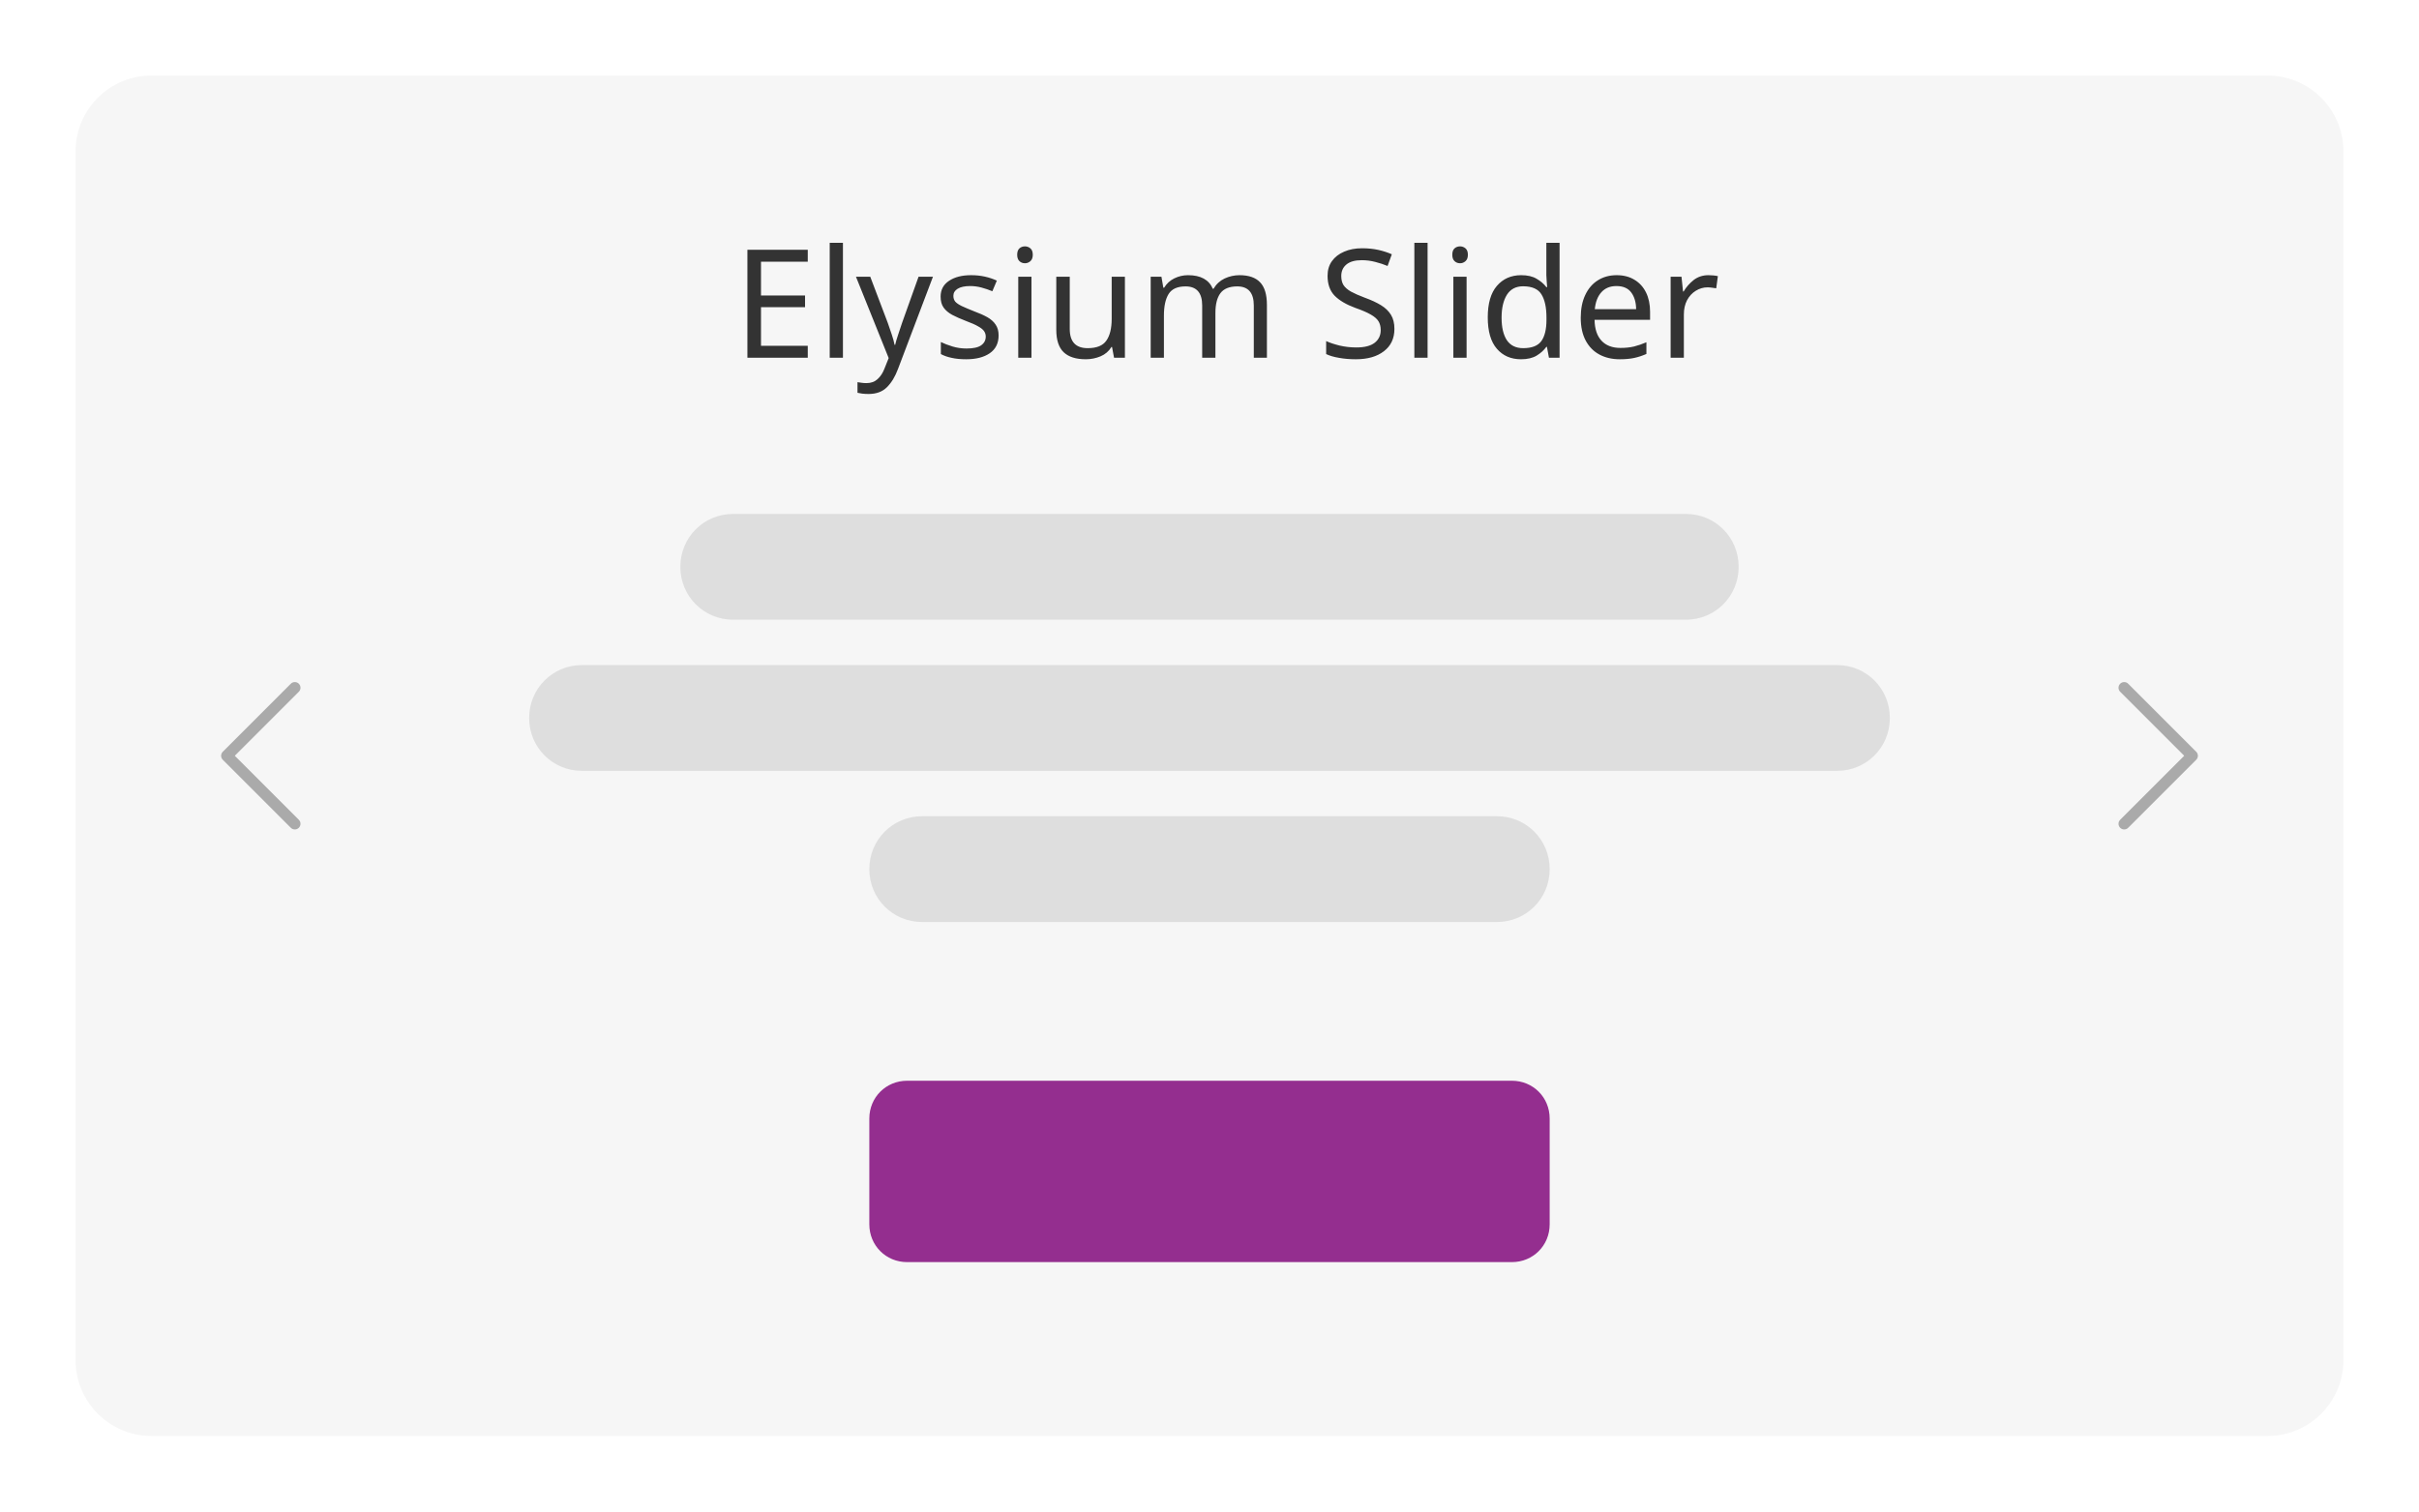
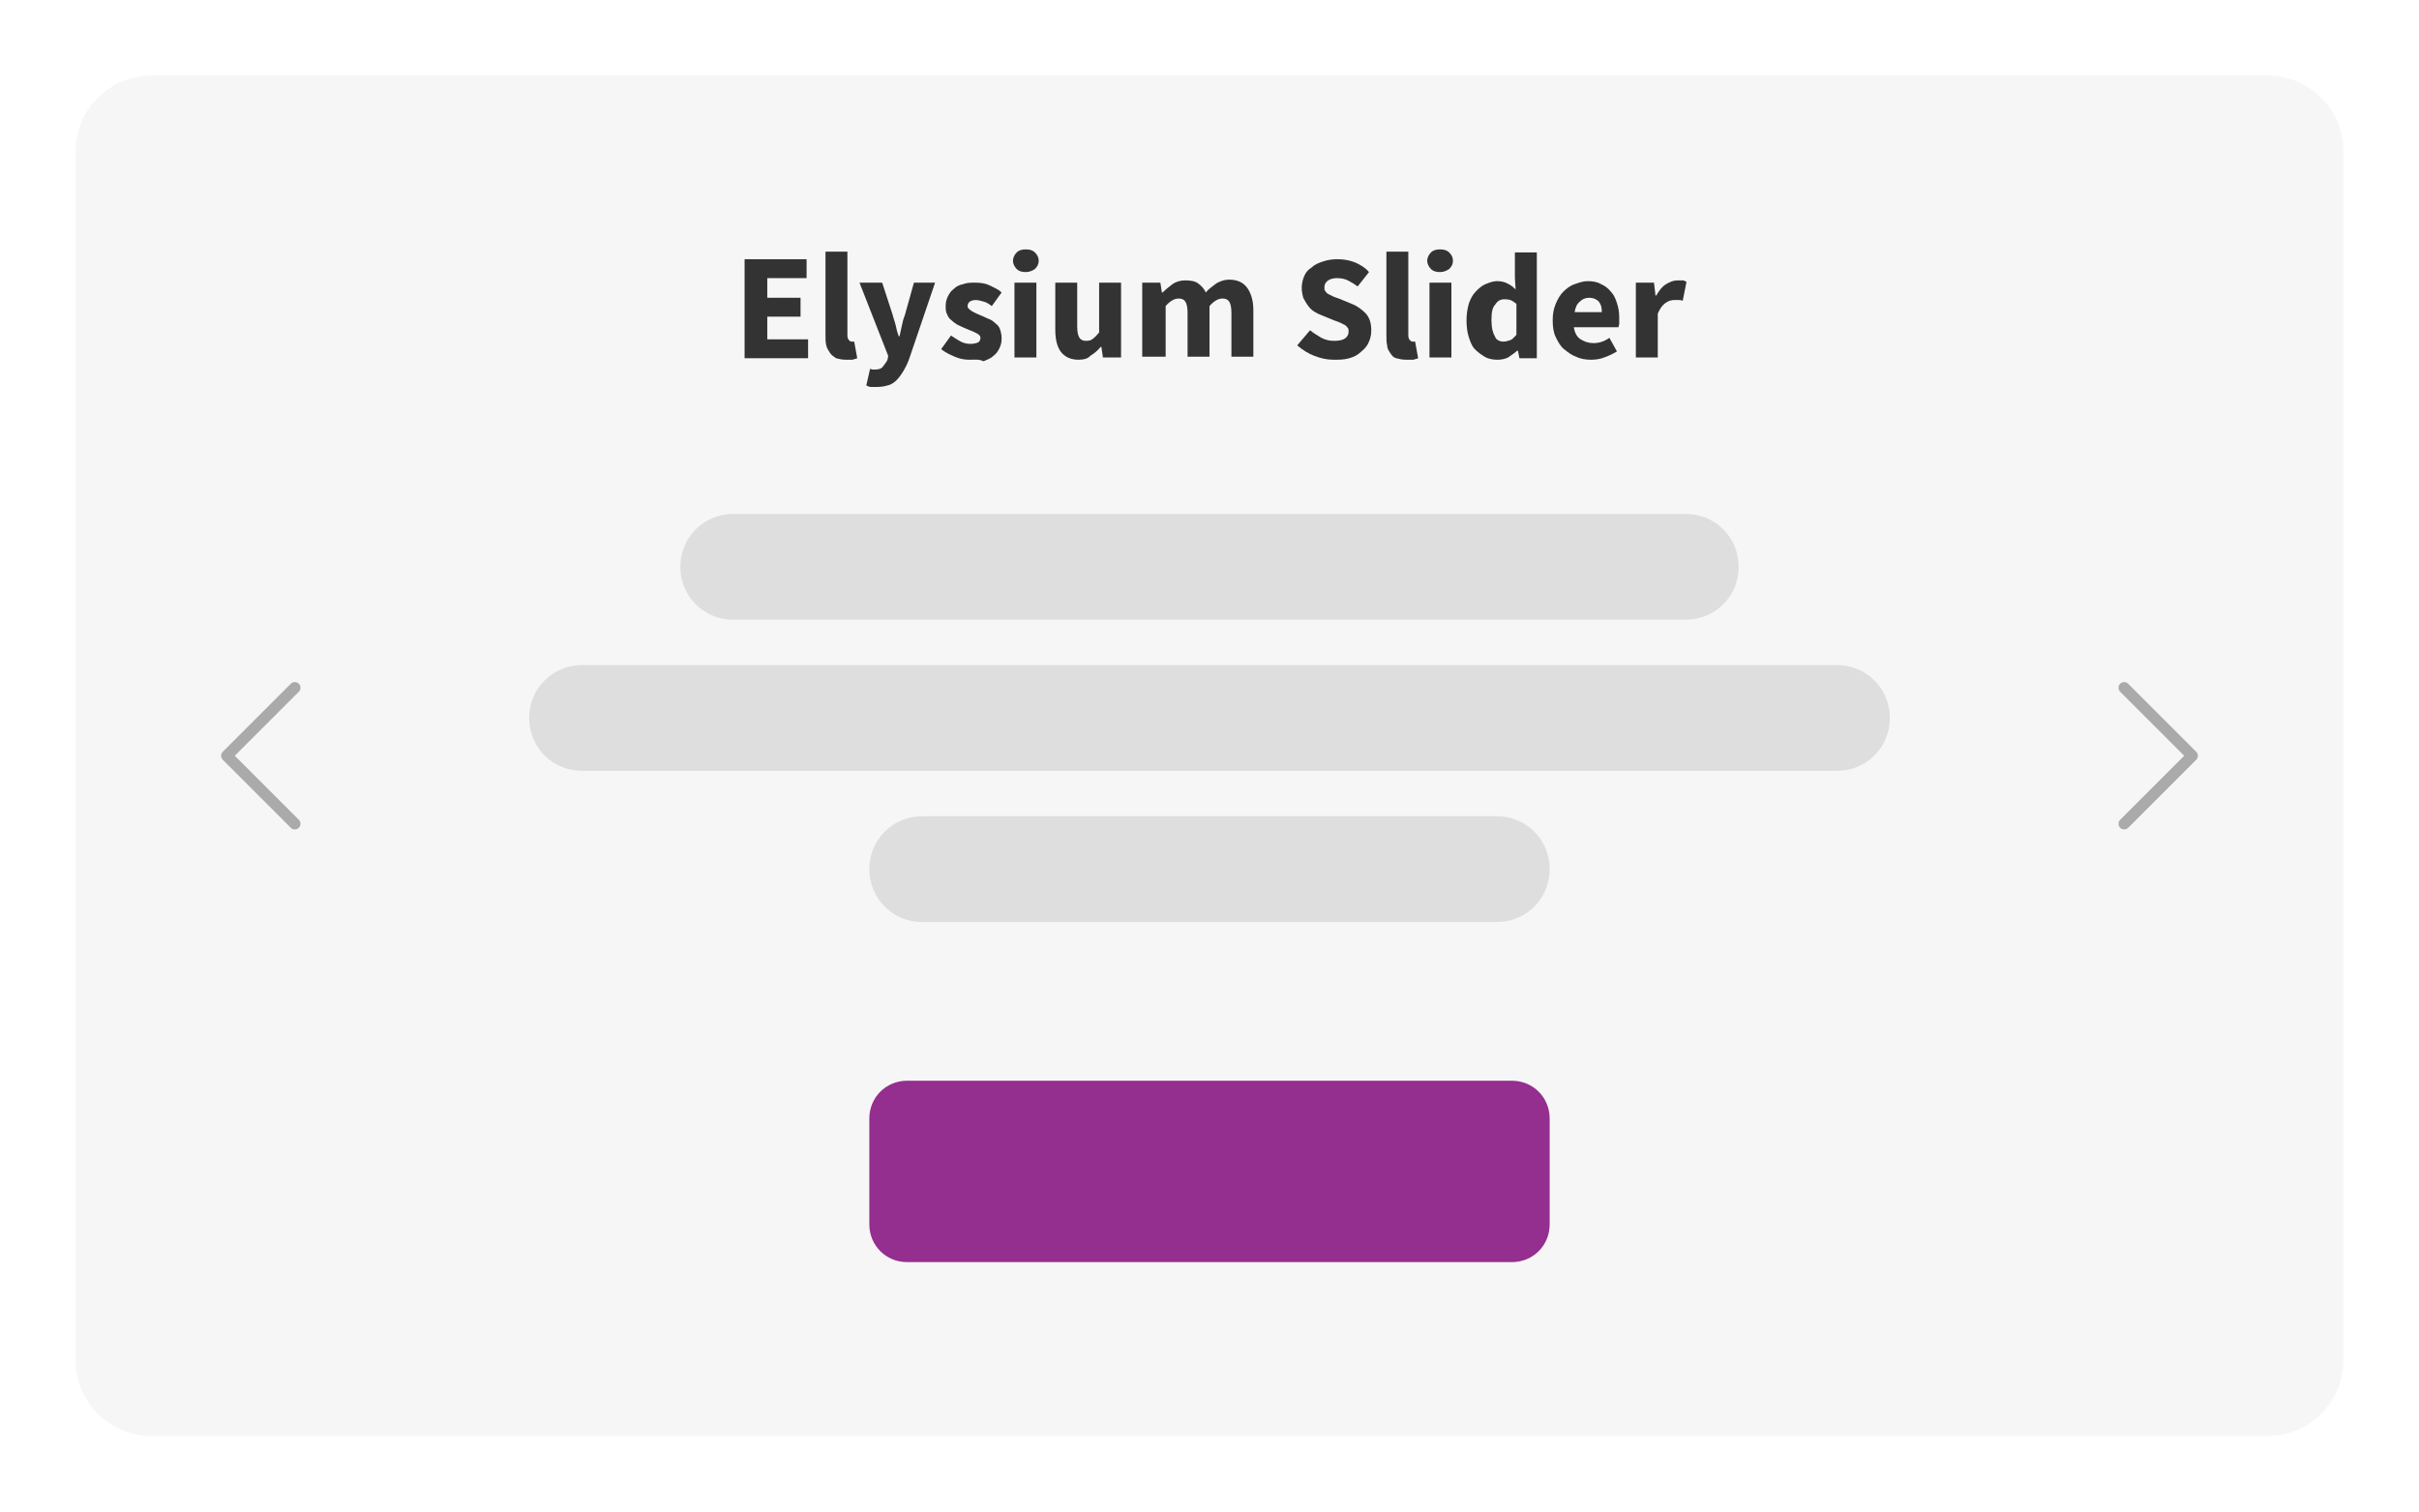
- <svg xmlns="http://www.w3.org/2000/svg" version="1.1" x="0px" y="0px" viewBox="0 0 320 200" style="enable-background:new 0 0 320 200;" xml:space="preserve">
+ <svg xmlns="http://www.w3.org/2000/svg" version="1.1" id="Ebene_1" x="0px" y="0px" viewBox="0 0 320 200" style="enable-background:new 0 0 320 200;" xml:space="preserve">
  <style type="text/css">
	.st0{fill:#F6F6F6;}
	.st1{fill:none;stroke:#AAAAAA;stroke-width:1.5;stroke-linecap:round;stroke-linejoin:round;}
- 	.st2{opacity:0.1;}
+ 	.st2{opacity:0.1;enable-background:new    ;}
	.st3{fill:#942E8F;}
- 	.st4{fill:#333333;}
- 	.st5{font-family:'SourceSansPro-Bold';}
- 	.st6{font-size:20px;}
+ 	.st4{enable-background:new    ;}
+ 	.st5{fill:#333333;}
</style>
-   <g id="Ebene_1">
+   <g>
    <g>
      <path class="st0" d="M300,190H20c-5.5,0-10-4.5-10-10V20c0-5.5,4.5-10,10-10h280c5.5,0,10,4.5,10,10v160    C310,185.5,305.5,190,300,190z" />
    </g>
  </g>
-   <g id="Ebene_2">
+   <g>
    <polyline class="st1" points="39,109 30,100 39,91  " />
    <polyline class="st1" points="281,91 290,100 281,109  " />
  </g>
  <g id="Ebene_3">
-     <path class="st2" d="M223,82H97c-3.9,0-7-3.1-7-7v0c0-3.9,3.1-7,7-7h126c3.9,0,7,3.1,7,7v0C230,78.9,226.9,82,223,82z" />
-     <path class="st2" d="M243,102H77c-3.9,0-7-3.1-7-7v0c0-3.9,3.1-7,7-7h166c3.9,0,7,3.1,7,7v0C250,98.9,246.9,102,243,102z" />
-     <path class="st2" d="M198,122h-76c-3.9,0-7-3.1-7-7v0c0-3.9,3.1-7,7-7h76c3.9,0,7,3.1,7,7v0C205,118.9,201.9,122,198,122z" />
+     <path class="st2" d="M223,82H97c-3.9,0-7-3.1-7-7l0,0c0-3.9,3.1-7,7-7h126c3.9,0,7,3.1,7,7l0,0C230,78.9,226.9,82,223,82z" />
+     <path class="st2" d="M243,102H77c-3.9,0-7-3.1-7-7l0,0c0-3.9,3.1-7,7-7h166c3.9,0,7,3.1,7,7l0,0C250,98.9,246.9,102,243,102z" />
+     <path class="st2" d="M198,122h-76c-3.9,0-7-3.1-7-7l0,0c0-3.9,3.1-7,7-7h76c3.9,0,7,3.1,7,7l0,0C205,118.9,201.9,122,198,122z" />
    <path class="st3" d="M200,167h-80c-2.8,0-5-2.2-5-5v-14c0-2.8,2.2-5,5-5h80c2.8,0,5,2.2,5,5v14C205,164.8,202.8,167,200,167z" />
-     <text transform="matrix(1 0 0 1 96.9348 47.3335)" class="st4 st5 st6">Elysium Slider</text>
+     <g class="st4">
+       <path class="st5" d="M98.5,47.3v-13h8.2v2.5h-5.2v2.6h4.4v2.5h-4.4v3h5.4v2.5H98.5z" />
+       <path class="st5" d="M111.9,47.6c-0.5,0-0.9-0.1-1.3-0.2c-0.3-0.2-0.6-0.4-0.8-0.7c-0.2-0.3-0.4-0.6-0.5-1    c-0.1-0.4-0.1-0.9-0.1-1.4V33.3h2.9v11.1c0,0.3,0.1,0.5,0.2,0.6c0.1,0.1,0.2,0.2,0.3,0.2c0.1,0,0.1,0,0.2,0c0,0,0.1,0,0.2,0    l0.4,2.2c-0.2,0.1-0.4,0.1-0.6,0.2C112.5,47.6,112.2,47.6,111.9,47.6z" />
+       <path class="st5" d="M116,51.2c-0.3,0-0.6,0-0.8,0c-0.2,0-0.4-0.1-0.6-0.2l0.5-2.2c0.1,0,0.2,0.1,0.3,0.1c0.1,0,0.2,0,0.3,0    c0.5,0,0.9-0.1,1.1-0.4s0.5-0.6,0.6-0.9l0.1-0.5l-3.8-9.7h3l1.4,4.3c0.1,0.5,0.3,0.9,0.4,1.4c0.1,0.5,0.2,0.9,0.4,1.4h0.1    c0.1-0.5,0.2-0.9,0.3-1.4c0.1-0.5,0.2-0.9,0.4-1.4l1.2-4.3h2.8l-3.4,10c-0.2,0.6-0.5,1.2-0.8,1.7c-0.3,0.5-0.6,0.9-0.9,1.2    c-0.3,0.3-0.7,0.6-1.2,0.7C117.1,51.1,116.6,51.2,116,51.2z" />
+       <path class="st5" d="M128.3,47.6c-0.7,0-1.3-0.1-2-0.4c-0.7-0.3-1.3-0.6-1.8-1l1.3-1.8c0.5,0.3,0.9,0.6,1.3,0.8    c0.4,0.2,0.8,0.3,1.3,0.3c0.4,0,0.8-0.1,1-0.2c0.2-0.1,0.3-0.4,0.3-0.6c0-0.2-0.1-0.3-0.2-0.4c-0.1-0.1-0.3-0.2-0.5-0.3    c-0.2-0.1-0.4-0.2-0.7-0.3c-0.2-0.1-0.5-0.2-0.7-0.3c-0.3-0.1-0.6-0.3-0.9-0.4c-0.3-0.2-0.6-0.4-0.8-0.6c-0.3-0.2-0.5-0.5-0.6-0.8    c-0.2-0.3-0.2-0.7-0.2-1.1c0-0.5,0.1-0.9,0.3-1.3s0.4-0.7,0.8-1c0.3-0.3,0.7-0.5,1.2-0.6c0.5-0.2,1-0.2,1.6-0.2    c0.8,0,1.4,0.1,2,0.4c0.6,0.3,1.1,0.5,1.5,0.9l-1.3,1.8c-0.4-0.3-0.7-0.5-1.1-0.6s-0.7-0.2-1-0.2c-0.7,0-1.1,0.3-1.1,0.8    c0,0.2,0.1,0.3,0.2,0.4s0.3,0.2,0.4,0.3c0.2,0.1,0.4,0.2,0.6,0.3c0.2,0.1,0.5,0.2,0.7,0.3c0.3,0.1,0.6,0.3,0.9,0.4    s0.6,0.3,0.9,0.6c0.3,0.2,0.5,0.5,0.6,0.8s0.2,0.7,0.2,1.2s-0.1,0.9-0.3,1.3c-0.2,0.4-0.4,0.7-0.8,1c-0.3,0.3-0.8,0.5-1.3,0.7    C129.5,47.5,128.9,47.6,128.3,47.6z" />
+       <path class="st5" d="M135.7,36c-0.5,0-0.9-0.1-1.2-0.4c-0.3-0.3-0.5-0.7-0.5-1.1s0.2-0.8,0.5-1.1c0.3-0.3,0.7-0.4,1.2-0.4    c0.5,0,0.9,0.1,1.2,0.4c0.3,0.3,0.5,0.6,0.5,1.1s-0.2,0.8-0.5,1.1C136.6,35.8,136.2,36,135.7,36z M134.2,47.3v-9.9h2.9v9.9H134.2z    " />
+       <path class="st5" d="M142.7,47.6c-1.1,0-1.9-0.4-2.4-1.1c-0.5-0.7-0.7-1.7-0.7-2.9v-6.2h2.9v5.8c0,0.7,0.1,1.2,0.3,1.5    c0.2,0.3,0.5,0.4,0.9,0.4c0.4,0,0.7-0.1,0.9-0.3c0.3-0.2,0.5-0.5,0.8-0.8v-6.6h2.9v9.9h-2.4l-0.2-1.4h-0.1    c-0.4,0.5-0.9,0.9-1.4,1.2C144,47.4,143.4,47.6,142.7,47.6z" />
+       <path class="st5" d="M151.1,47.3v-9.9h2.4l0.2,1.3h0.1c0.4-0.4,0.9-0.8,1.3-1.1s1-0.5,1.7-0.5c0.7,0,1.3,0.1,1.7,0.4    c0.4,0.3,0.8,0.7,1,1.2c0.4-0.5,0.9-0.8,1.4-1.2c0.5-0.3,1.1-0.5,1.7-0.5c1.1,0,1.9,0.4,2.4,1.1s0.8,1.7,0.8,2.9v6.2h-2.9v-5.8    c0-0.7-0.1-1.2-0.3-1.5s-0.5-0.4-0.9-0.4c-0.5,0-1.1,0.3-1.7,1v6.7h-2.9v-5.8c0-0.7-0.1-1.2-0.3-1.5s-0.5-0.4-0.9-0.4    c-0.5,0-1.1,0.3-1.7,1v6.7H151.1z" />
+       <path class="st5" d="M176.4,47.6c-0.9,0-1.7-0.2-2.5-0.5c-0.8-0.3-1.6-0.8-2.3-1.4l1.7-2c0.5,0.4,1,0.7,1.5,1    c0.6,0.3,1.1,0.4,1.7,0.4c0.6,0,1.1-0.1,1.4-0.3s0.5-0.5,0.5-0.9c0-0.2,0-0.4-0.1-0.5s-0.2-0.3-0.4-0.4c-0.2-0.1-0.4-0.2-0.6-0.3    s-0.5-0.2-0.8-0.3l-1.7-0.7c-0.3-0.1-0.7-0.3-1-0.5c-0.3-0.2-0.6-0.5-0.8-0.8c-0.2-0.3-0.4-0.6-0.6-1c-0.1-0.4-0.2-0.8-0.2-1.3    c0-0.5,0.1-1,0.3-1.5c0.2-0.5,0.5-0.9,1-1.2c0.4-0.4,0.9-0.6,1.5-0.8c0.6-0.2,1.2-0.3,1.9-0.3c0.8,0,1.5,0.1,2.3,0.4    c0.7,0.3,1.4,0.7,1.9,1.3l-1.5,1.9c-0.4-0.3-0.9-0.6-1.3-0.8c-0.4-0.2-0.9-0.3-1.4-0.3c-0.5,0-0.9,0.1-1.2,0.3    c-0.3,0.2-0.5,0.5-0.5,0.9c0,0.2,0,0.4,0.1,0.5c0.1,0.1,0.2,0.3,0.4,0.4c0.2,0.1,0.4,0.2,0.6,0.3c0.2,0.1,0.5,0.2,0.8,0.3l1.7,0.7    c0.8,0.3,1.4,0.8,1.9,1.3c0.5,0.6,0.7,1.3,0.7,2.2c0,0.5-0.1,1.1-0.3,1.5c-0.2,0.5-0.5,0.9-1,1.3c-0.4,0.4-0.9,0.7-1.6,0.9    S177.2,47.6,176.4,47.6z" />
+       <path class="st5" d="M186,47.6c-0.5,0-0.9-0.1-1.3-0.2s-0.6-0.4-0.8-0.7c-0.2-0.3-0.4-0.6-0.4-1c-0.1-0.4-0.1-0.9-0.1-1.4V33.3    h2.9v11.1c0,0.3,0.1,0.5,0.2,0.6s0.2,0.2,0.3,0.2c0.1,0,0.1,0,0.2,0s0.1,0,0.2,0l0.4,2.2c-0.2,0.1-0.4,0.1-0.6,0.2    C186.7,47.6,186.4,47.6,186,47.6z" />
+       <path class="st5" d="M190.5,36c-0.5,0-0.9-0.1-1.2-0.4c-0.3-0.3-0.5-0.7-0.5-1.1s0.2-0.8,0.5-1.1c0.3-0.3,0.7-0.4,1.2-0.4    c0.5,0,0.9,0.1,1.2,0.4c0.3,0.3,0.5,0.6,0.5,1.1s-0.2,0.8-0.5,1.1C191.4,35.8,191,36,190.5,36z M189.1,47.3v-9.9h2.9v9.9H189.1z" />
+       <path class="st5" d="M198.1,47.6c-0.6,0-1.2-0.1-1.7-0.4s-0.9-0.6-1.3-1c-0.4-0.4-0.6-1-0.8-1.6c-0.2-0.6-0.3-1.4-0.3-2.2    s0.1-1.5,0.3-2.2c0.2-0.6,0.5-1.2,0.9-1.6c0.4-0.4,0.8-0.8,1.3-1s1-0.4,1.5-0.4c0.6,0,1,0.1,1.4,0.3c0.4,0.2,0.7,0.4,1.1,0.8    l-0.1-1.5v-3.4h2.9v14H201l-0.2-1h-0.1c-0.3,0.3-0.8,0.6-1.2,0.9C199.1,47.5,198.6,47.6,198.1,47.6z M198.9,45.2    c0.3,0,0.6-0.1,0.9-0.2c0.3-0.1,0.5-0.4,0.8-0.7v-4.1c-0.3-0.2-0.5-0.4-0.8-0.5c-0.3-0.1-0.6-0.1-0.8-0.1c-0.5,0-0.9,0.2-1.2,0.7    c-0.4,0.4-0.5,1.1-0.5,2.1c0,1,0.2,1.7,0.5,2.2C197.9,44.9,198.3,45.2,198.9,45.2z" />
+       <path class="st5" d="M210.5,47.6c-0.7,0-1.4-0.1-2-0.4c-0.6-0.2-1.1-0.6-1.6-1s-0.8-1-1.1-1.6c-0.3-0.6-0.4-1.4-0.4-2.2    c0-0.8,0.1-1.5,0.4-2.2s0.6-1.2,1-1.6c0.4-0.4,0.9-0.8,1.5-1c0.6-0.2,1.1-0.4,1.7-0.4c0.7,0,1.3,0.1,1.8,0.4c0.5,0.2,1,0.6,1.3,1    c0.4,0.4,0.6,0.9,0.8,1.5c0.2,0.6,0.3,1.2,0.3,1.9c0,0.3,0,0.5,0,0.8c0,0.2-0.1,0.4-0.1,0.5h-5.9c0.1,0.7,0.4,1.3,0.9,1.6    s1,0.5,1.7,0.5c0.7,0,1.4-0.2,2.1-0.7l1,1.8c-0.5,0.3-1.1,0.6-1.7,0.8C211.7,47.5,211.1,47.6,210.5,47.6z M208.3,41.3h3.6    c0-0.6-0.1-1-0.4-1.4c-0.3-0.3-0.7-0.5-1.3-0.5c-0.5,0-0.9,0.2-1.2,0.5C208.6,40.2,208.4,40.7,208.3,41.3z" />
+       <path class="st5" d="M216.4,47.3v-9.9h2.4l0.2,1.7h0.1c0.4-0.7,0.8-1.2,1.3-1.5c0.5-0.3,1-0.5,1.5-0.5c0.3,0,0.5,0,0.7,0    c0.2,0,0.3,0.1,0.5,0.2l-0.5,2.5c-0.2-0.1-0.4-0.1-0.5-0.1c-0.2,0-0.3,0-0.6,0c-0.4,0-0.8,0.1-1.2,0.4c-0.4,0.3-0.7,0.7-1,1.4v5.8    H216.4z" />
+     </g>
  </g>
</svg>
